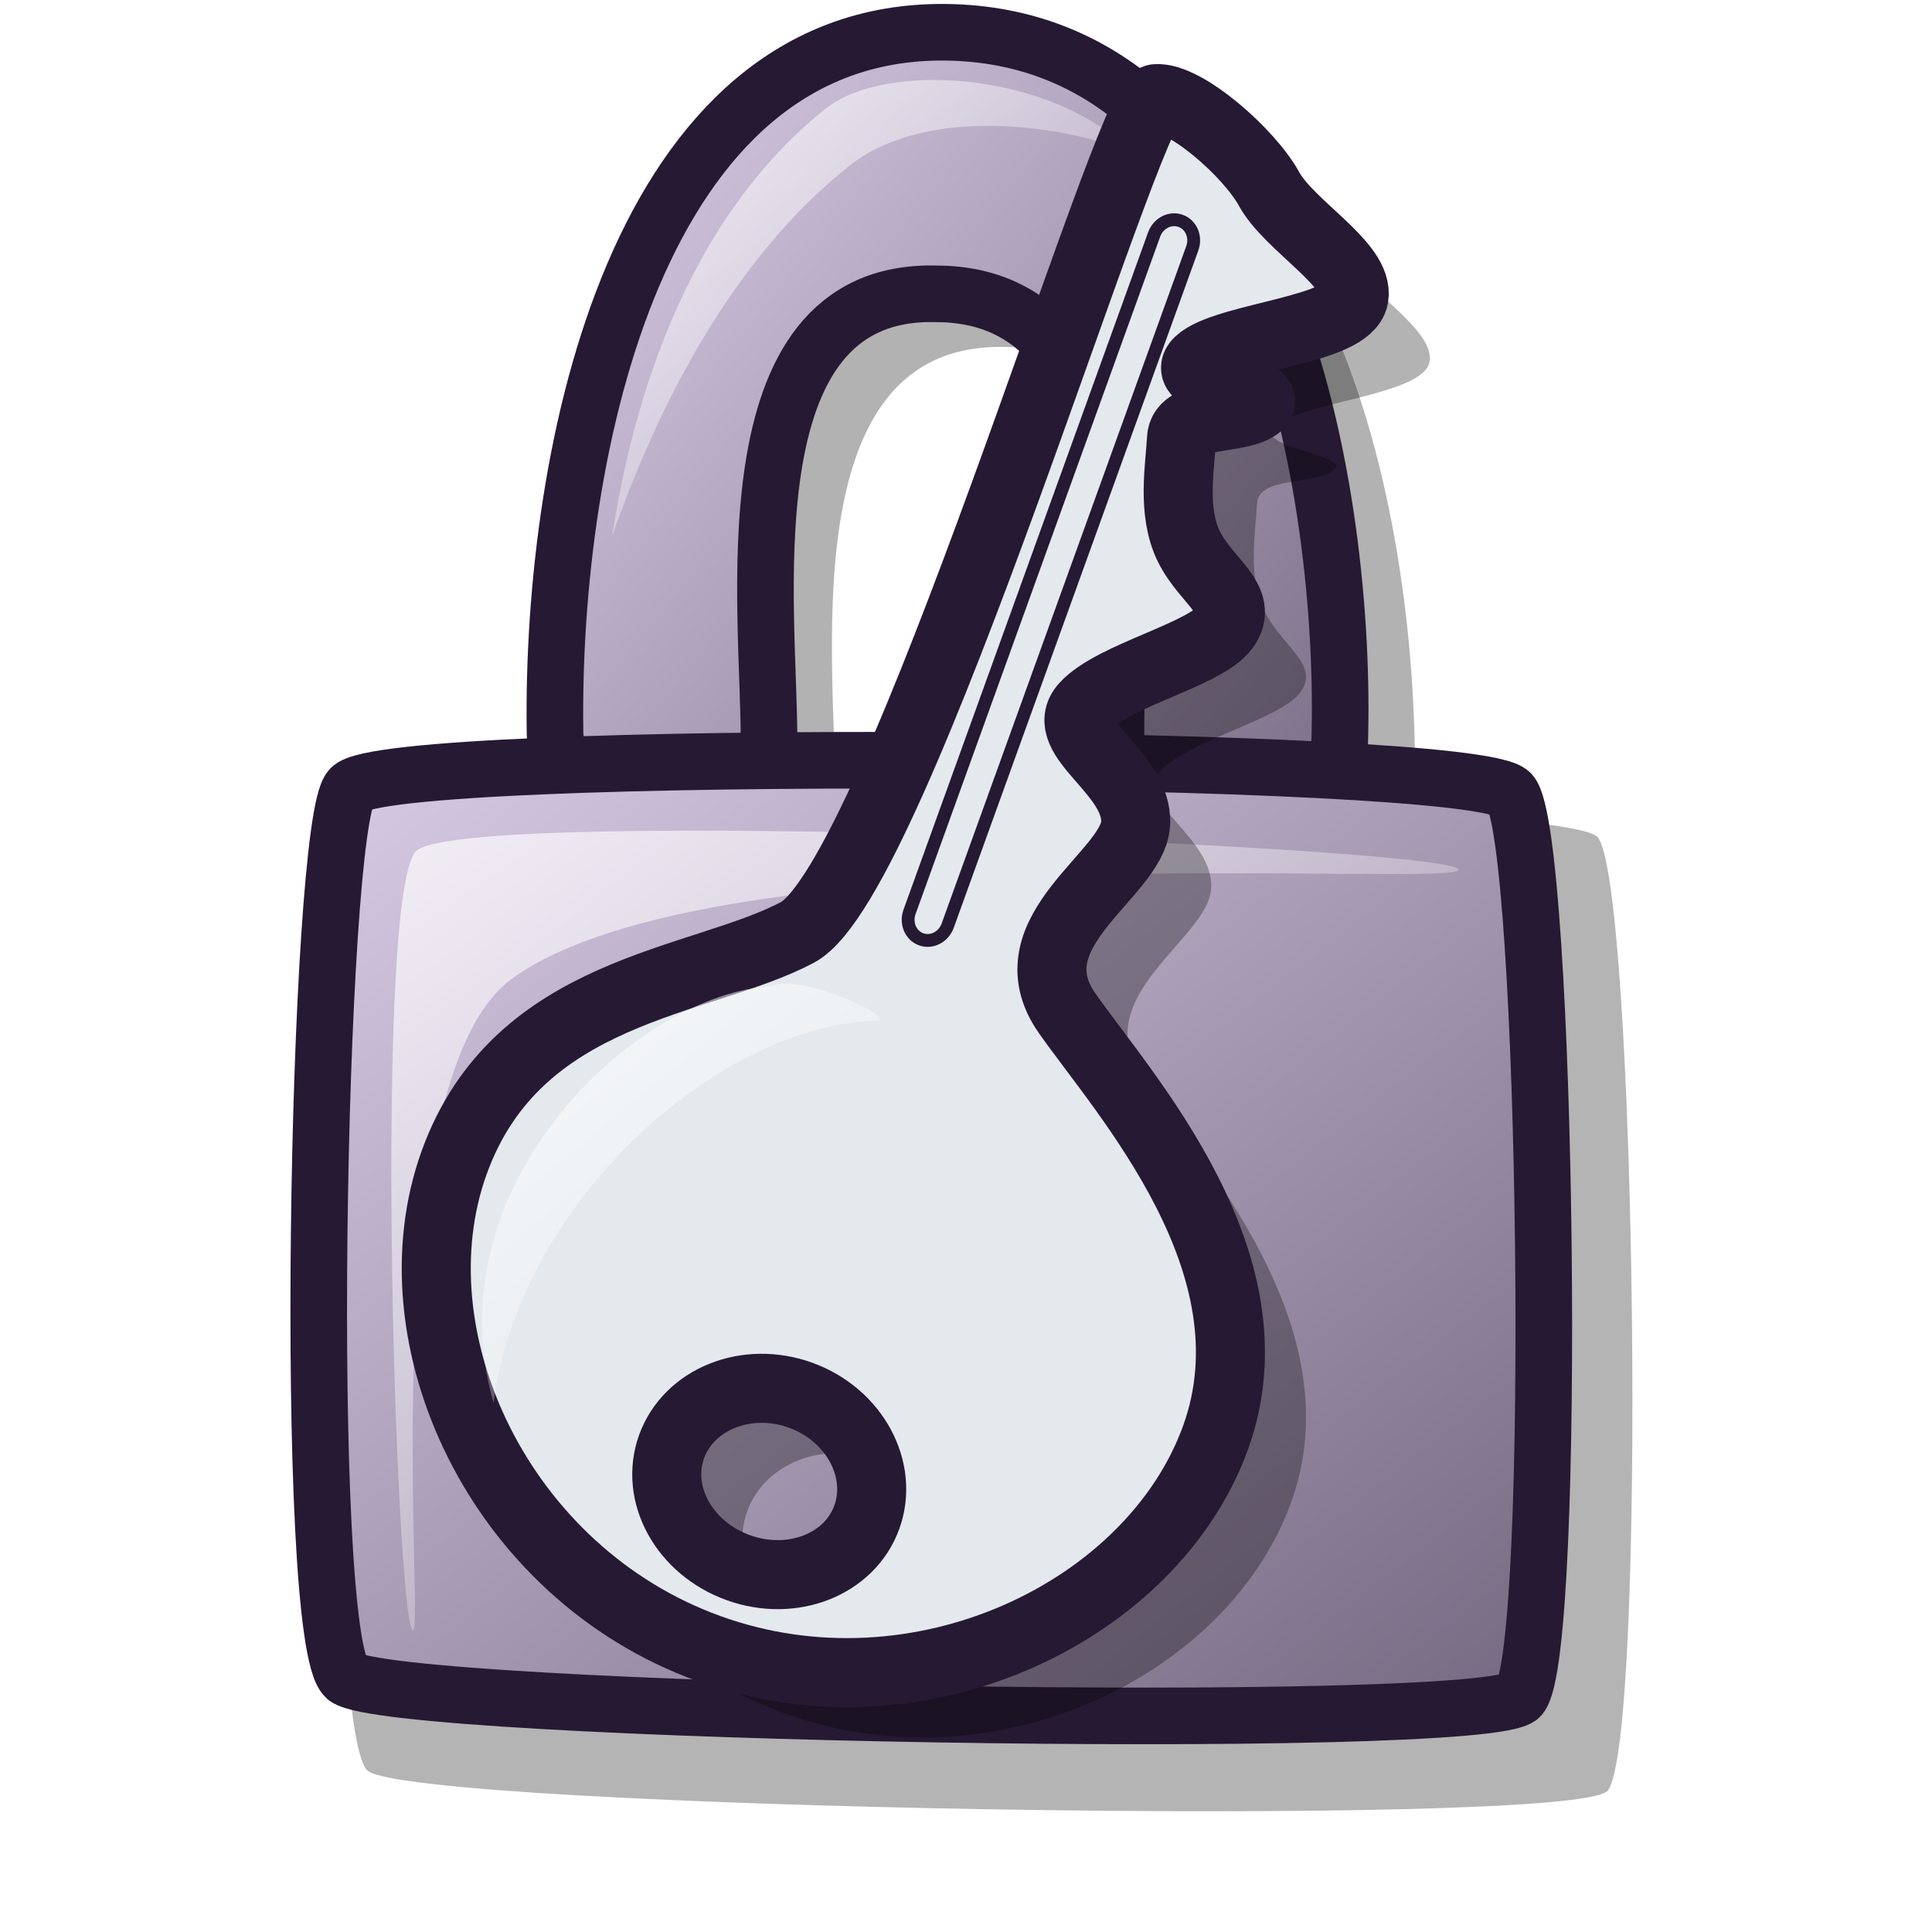
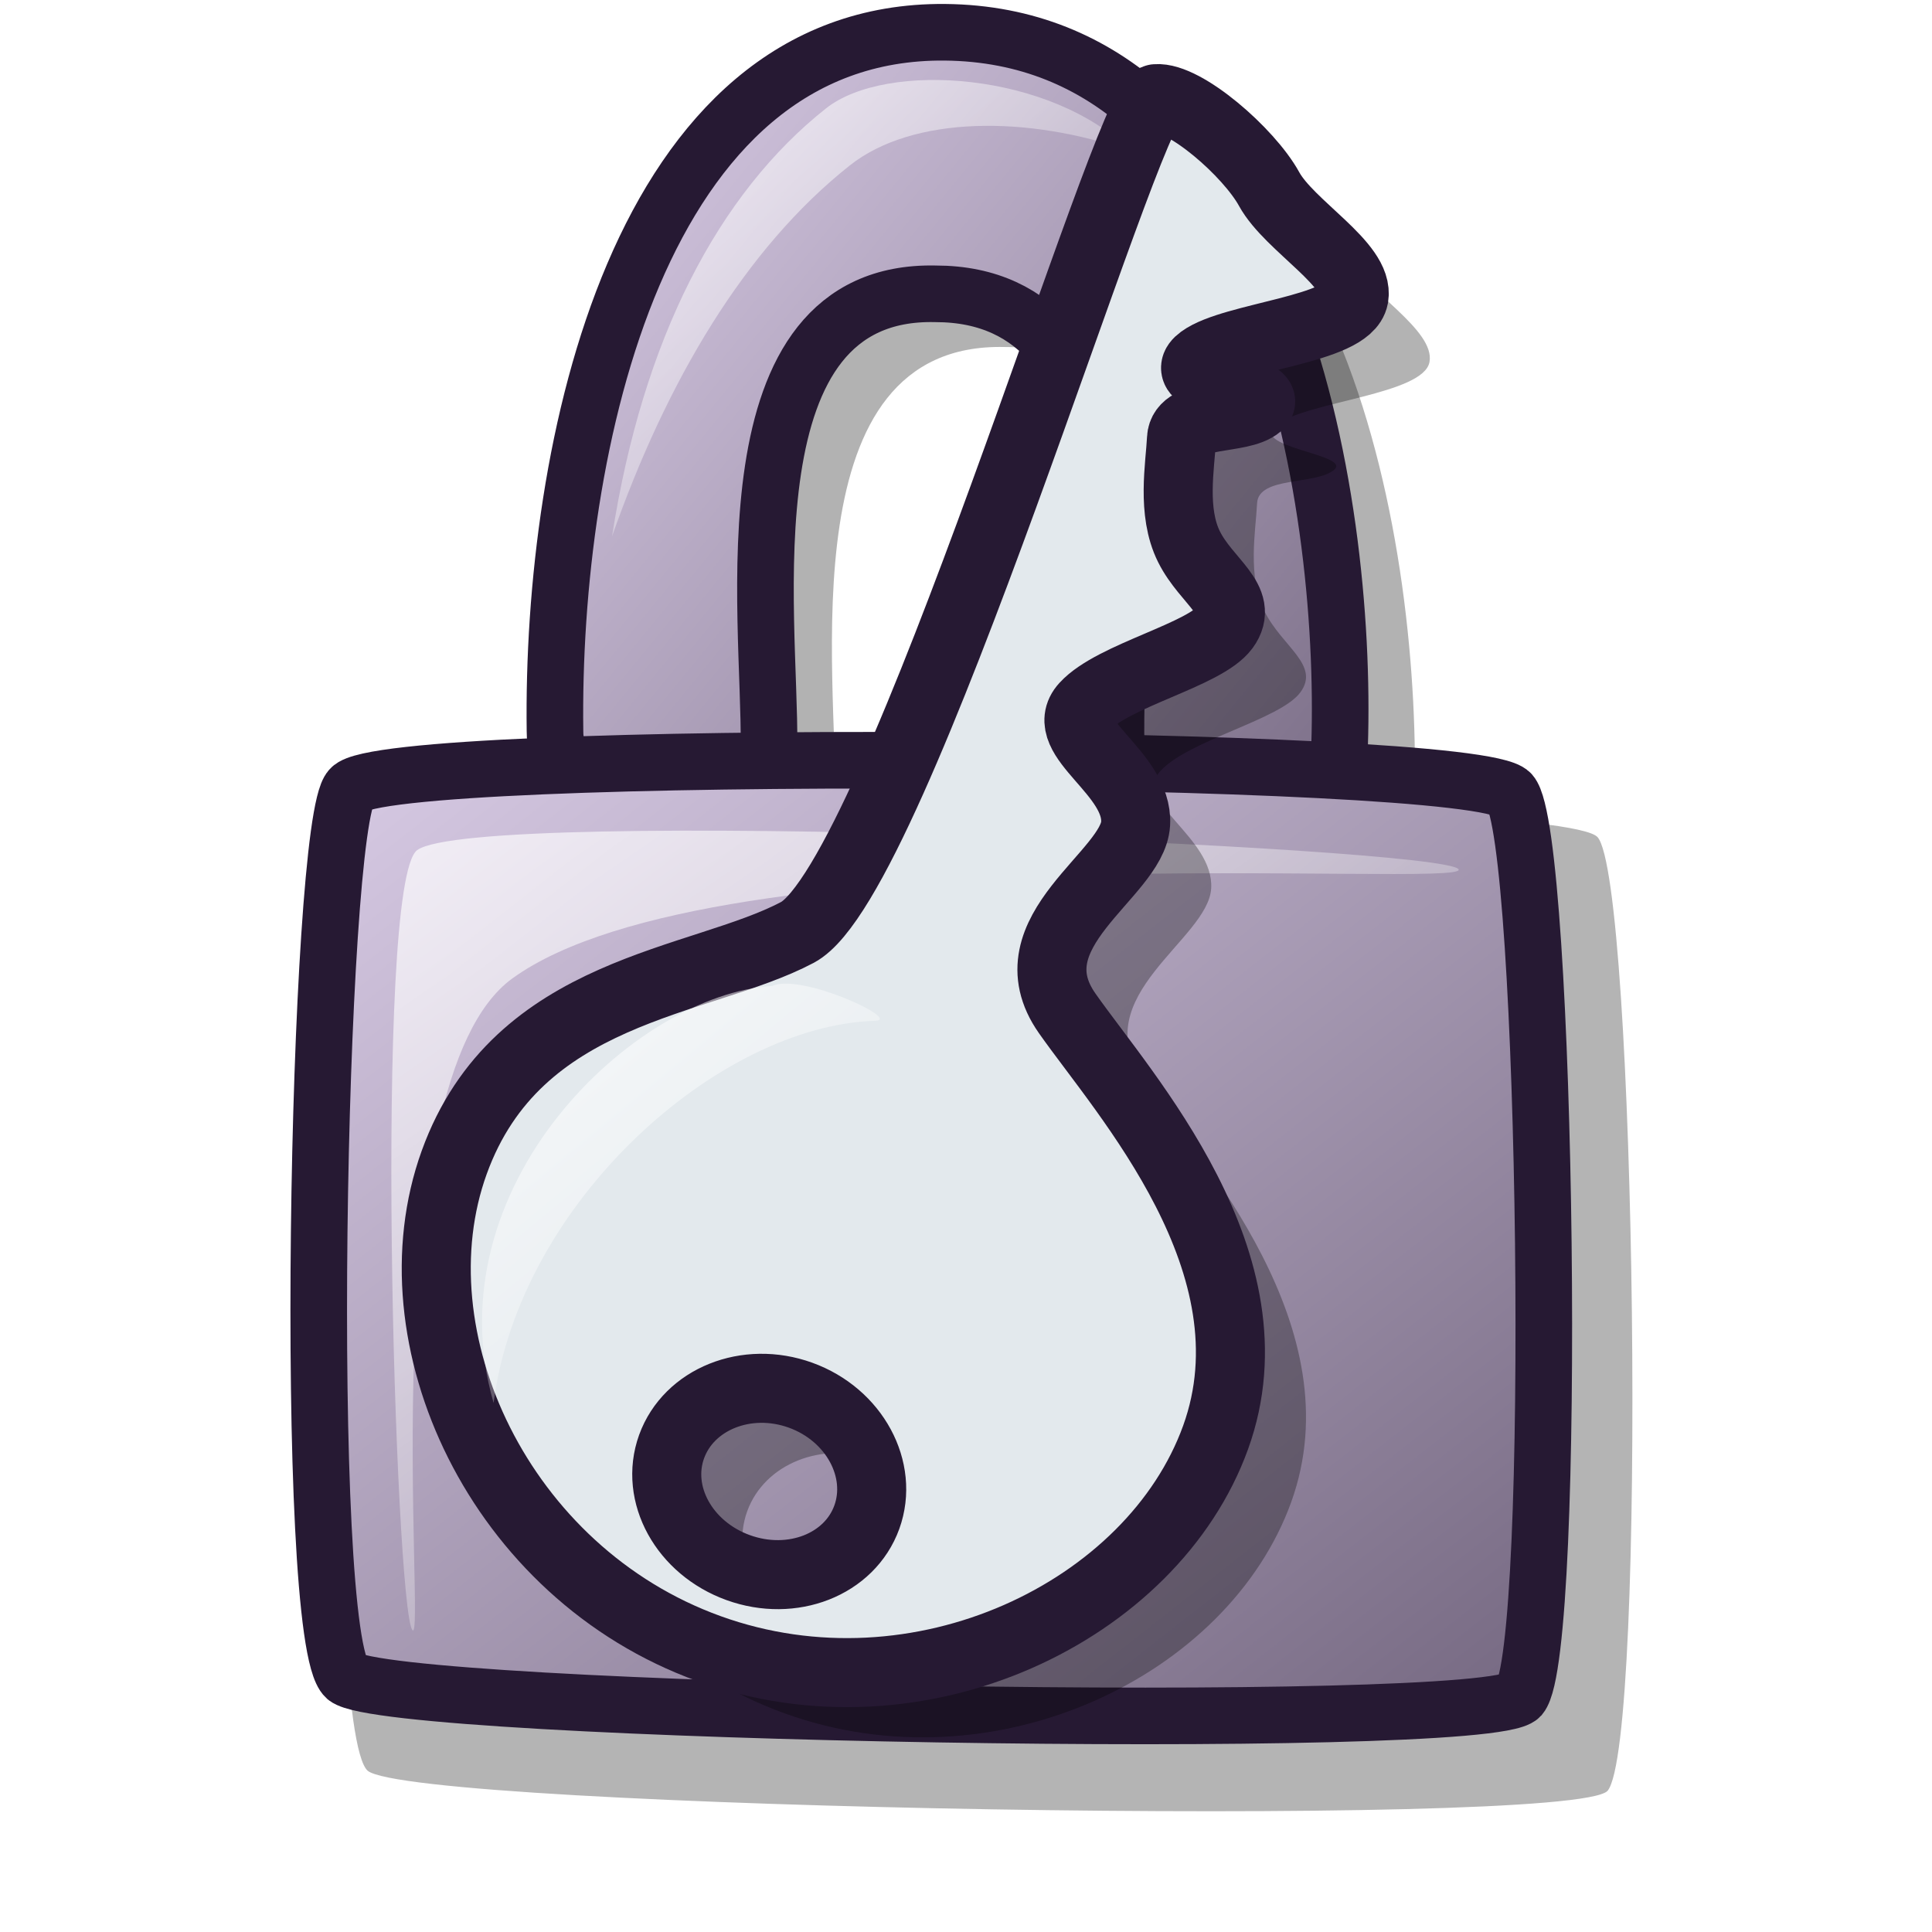
<svg xmlns="http://www.w3.org/2000/svg" xmlns:xlink="http://www.w3.org/1999/xlink" version="1.0" x="0" y="0" width="48pt" height="48pt" id="svg1">
  <defs id="defs3">
    <linearGradient id="linearGradient595">
      <stop style="stop-color:#7f7f7f;stop-opacity:1;" offset="0" id="stop596" />
      <stop style="stop-color:#e6e6e6;stop-opacity:1;" offset="1" id="stop597" />
    </linearGradient>
    <linearGradient id="linearGradient590">
      <stop style="stop-color:#ffffff;stop-opacity:1;" offset="0" id="stop591" />
      <stop style="stop-color:#ffffff;stop-opacity:0;" offset="1" id="stop592" />
    </linearGradient>
    <linearGradient id="linearGradient584">
      <stop style="stop-color:#d9cce6;stop-opacity:1;" offset="0" id="stop585" />
      <stop style="stop-color:#73667f;stop-opacity:1;" offset="1" id="stop586" />
    </linearGradient>
    <linearGradient x1="11.272" y1="29.027" x2="43.571" y2="61.607" id="linearGradient587" xlink:href="#linearGradient584" gradientTransform="matrix(1.282806,0,0,1.013176,-4.32674,-4.638711)" gradientUnits="userSpaceOnUse" />
    <linearGradient x1="13.443" y1="32.583" x2="35.738" y2="56.913" id="linearGradient589" xlink:href="#linearGradient590" gradientTransform="matrix(1.316964,0,0,0.986897,-4.32674,-4.638711)" gradientUnits="userSpaceOnUse" />
    <linearGradient x1="20.348" y1="6.194" x2="46.357" y2="27.754" id="linearGradient594" xlink:href="#linearGradient584" gradientTransform="matrix(1.132883,0,0,1.147256,-4.32674,-4.638711)" gradientUnits="userSpaceOnUse" />
    <linearGradient x1="20.249" y1="7.144" x2="33.707" y2="20.613" id="linearGradient599" xlink:href="#linearGradient590" gradientTransform="matrix(1.214981,0,0,1.069735,-4.32674,-4.638711)" gradientUnits="userSpaceOnUse" />
    <linearGradient id="linearGradient601" xlink:href="#linearGradient595" />
    <linearGradient id="linearGradient847" xlink:href="#linearGradient584" />
    <linearGradient id="linearGradient862" xlink:href="#linearGradient578" gradientTransform="scale(1.144296,0.8739)" x1="8.764" y1="41.859" x2="39.698" y2="41.859" gradientUnits="userSpaceOnUse" />
    <linearGradient y2="1" x2="0.969" y1="-0" x1="0" id="linearGradient861" xlink:href="#linearGradient584" />
    <linearGradient y2="38.061" x2="54.869" y1="27.709" x1="44.727" id="linearGradient860" xlink:href="#linearGradient584" gradientTransform="scale(0.76013,1.315564)" gradientUnits="userSpaceOnUse" />
    <linearGradient y2="1.023" x2="1" y1="0" x1="-0" id="linearGradient583" xlink:href="#linearGradient584" />
    <linearGradient x1="-0" y1="-0" x2="0.989" y2="1.016" id="linearGradient581" xlink:href="#linearGradient578" />
    <linearGradient id="linearGradient578">
      <stop id="stop579" offset="0" style="stop-color:#d7cce6;stop-opacity:1;" />
      <stop id="stop580" offset="1" style="stop-color:#73667f;stop-opacity:1;" />
    </linearGradient>
    <linearGradient id="linearGradient1348">
      <stop id="stop1350" offset="0" style="stop-color:#ffffff;stop-opacity:1;" />
      <stop id="stop1352" offset="1" style="stop-color:#ffffff;stop-opacity:0;" />
    </linearGradient>
    <linearGradient xlink:href="#linearGradient590" id="linearGradient1378" gradientUnits="userSpaceOnUse" gradientTransform="matrix(0.869918,0.31413,-0.543669,1.505576,-3.614548,-25.51029)" x1="44.727" y1="27.709" x2="54.869" y2="38.061" />
  </defs>
  <path d="M 20.485,26.196 C 20.354,16.692 23.268,2.612 33.588,2.706 C 44.627,2.807 47.124,18.253 46.852,26.676 C 46.717,30.786 39.241,29.963 39.341,26.676 C 39.26,22.187 40.448,11.495 33.269,11.495 C 26.12,11.335 27.733,22.342 27.676,26.676 C 27.801,29.198 20.475,29.565 20.485,26.196 z " style="font-size:12px;opacity:0.303;fill-rule:evenodd;stroke-width:12.5" id="path602" />
  <path d="M 12.18,58.659 C 13.731,59.916 52.071,60.587 53.253,59.324 C 54.566,57.735 54.198,29.157 52.92,27.73 C 51.665,26.345 13.571,26.119 12.347,27.563 C 11.177,28.778 10.652,57.285 12.18,58.659 z " style="font-size:12px;opacity:0.296;fill-rule:evenodd;stroke-width:12.5" id="path600" />
  <path d="M 18.385,24.225 C 18.256,14.856 21.128,0.977 31.301,1.069 C 42.183,1.17 44.644,16.395 44.376,24.697 C 44.242,28.749 36.873,27.938 36.972,24.697 C 36.892,20.273 38.063,9.733 30.986,9.733 C 23.939,9.575 25.529,20.425 25.473,24.697 C 25.596,27.183 18.375,27.545 18.385,24.225 z " style="font-size:12px;fill:url(#linearGradient594);fill-opacity:1;fill-rule:evenodd;stroke:#261933;stroke-width:1.875;stroke-miterlimit:4;stroke-dasharray:none;stroke-opacity:1" id="path593" />
  <path d="M 11.454,55.571 C 12.923,56.763 49.242,57.398 50.361,56.202 C 51.605,54.697 51.257,27.624 50.046,26.273 C 48.857,24.961 12.771,24.747 11.611,26.115 C 10.503,27.266 10.006,54.27 11.454,55.571 z " style="font-size:12px;fill:url(#linearGradient587);fill-rule:evenodd;stroke:#261933;stroke-width:1.875;stroke-dasharray:none" id="path583" />
  <path d="M 13.659,53.996 C 13.09,53.228 12.36,29.271 13.817,28.163 C 15.772,26.713 47.765,28.052 48.314,28.793 C 48.815,29.47 23.795,27.45 16.967,32.416 C 12.243,35.851 14.14,54.646 13.659,53.996 z " style="font-size:12px;opacity:0.7;fill:url(#linearGradient589);fill-rule:evenodd;stroke:none;stroke-width:0.11pt" id="path588" />
  <path d="M 20.275,17.766 C 21.294,11.206 23.805,6.409 27.363,3.59 C 29.371,1.999 34.843,2.397 37.445,5.007 C 34.056,3.815 30.239,3.825 28.151,5.48 C 24.673,8.236 22.082,12.624 20.275,17.766 z " style="font-size:12px;opacity:0.7;fill:url(#linearGradient599);fill-rule:evenodd;stroke:none;stroke-width:0.11pt" id="path598" />
  <path d="M 31.58,32.738 C 33.446,32.889 36.879,36.234 36.879,37.899 C 36.879,39.388 32.071,40.475 31.58,42.2 C 30.712,45.254 33.63,49.763 32.803,52.236 C 32.543,53.013 28.585,52.767 28.319,51.949 C 27.498,49.422 29.973,45.351 29.542,42.2 C 29.293,40.382 25.943,38.61 26.281,37.039 C 26.622,35.456 29.913,32.603 31.58,32.738 z " style="font-size:12px;fill:#261933;fill-opacity:1;fill-rule:evenodd;stroke-width:1.287pt" id="path603" />
  <path style="opacity:0.3;fill:#000000;fill-opacity:1;fill-rule:evenodd;stroke:none;stroke-width:2.287;stroke-opacity:1" d="M 40.794,5.412 C 39.848,5.491 32.229,31.279 28.918,33.032 C 25.695,34.738 19.643,34.856 17.55,40.651 C 15.457,46.446 19.031,54.243 25.99,56.756 C 32.95,59.27 40.691,55.524 42.773,49.759 C 44.854,43.994 39.755,38.418 37.854,35.71 C 35.954,33.003 40.025,31.122 40.122,29.43 C 40.22,27.737 37.505,26.566 38.44,25.54 C 39.376,24.514 42.417,23.837 43.078,22.933 C 43.738,22.029 42.472,21.422 41.891,20.257 C 41.31,19.093 41.599,17.576 41.643,16.671 C 41.687,15.766 43.599,16.077 44.197,15.56 C 44.794,15.042 41.257,14.82 42.303,14.055 C 43.349,13.291 47.159,13.063 47.354,11.991 C 47.548,10.918 45.217,9.633 44.546,8.408 C 43.874,7.182 41.74,5.333 40.794,5.412 z M 29.022,48.361 C 30.811,49.007 31.786,50.829 31.218,52.401 C 30.651,53.973 28.748,54.72 26.959,54.074 C 25.169,53.428 24.183,51.638 24.751,50.066 C 25.318,48.494 27.232,47.715 29.022,48.361 z " id="path2144" />
  <path style="fill:#e3e9ed;fill-rule:evenodd;stroke:#261933;stroke-width:2.287;stroke-opacity:1" d="M 38.291,3.268 C 37.344,3.347 29.725,29.136 26.414,30.888 C 23.191,32.594 17.139,32.712 15.046,38.507 C 12.954,44.303 16.527,52.1 23.486,54.613 C 30.446,57.126 38.187,53.38 40.269,47.615 C 42.351,41.851 37.251,36.274 35.351,33.567 C 33.451,30.859 37.521,28.978 37.619,27.286 C 37.716,25.593 35.001,24.422 35.937,23.396 C 36.872,22.37 39.914,21.693 40.574,20.79 C 41.234,19.886 39.969,19.278 39.388,18.113 C 38.807,16.949 39.095,15.432 39.139,14.527 C 39.183,13.623 41.095,13.933 41.693,13.416 C 42.291,12.899 38.753,12.676 39.799,11.912 C 40.846,11.147 44.656,10.919 44.85,9.847 C 45.045,8.775 42.714,7.49 42.042,6.264 C 41.37,5.039 39.237,3.19 38.291,3.268 z M 26.518,46.217 C 28.308,46.864 29.282,48.685 28.715,50.257 C 28.147,51.829 26.245,52.576 24.455,51.93 C 22.666,51.284 21.68,49.494 22.247,47.922 C 22.815,46.35 24.728,45.571 26.518,46.217 z " id="path854" />
-   <rect rx="0.724" style="fill:#0000ff;fill-opacity:0;fill-rule:evenodd;stroke:#261933;stroke-width:0.425;stroke-opacity:1" id="rect855" width="1.344" height="25.304" ry="0.724" x="38.598" y="-6.402" transform="matrix(0.940556,0.339638,-0.339638,0.940556,0,0)" />
  <path d="M 29.006,33.815 C 23.825,33.96 17.216,39.798 16.351,46.475 C 14.29,39.305 21.021,32.938 25.583,32.661 C 26.539,32.228 29.861,33.774 29.006,33.815 z " style="font-size:12px;opacity:0.7;fill:url(#linearGradient1378);fill-rule:evenodd;stroke-width:0.195pt;fill-opacity:1.0" id="path671" />
</svg>
